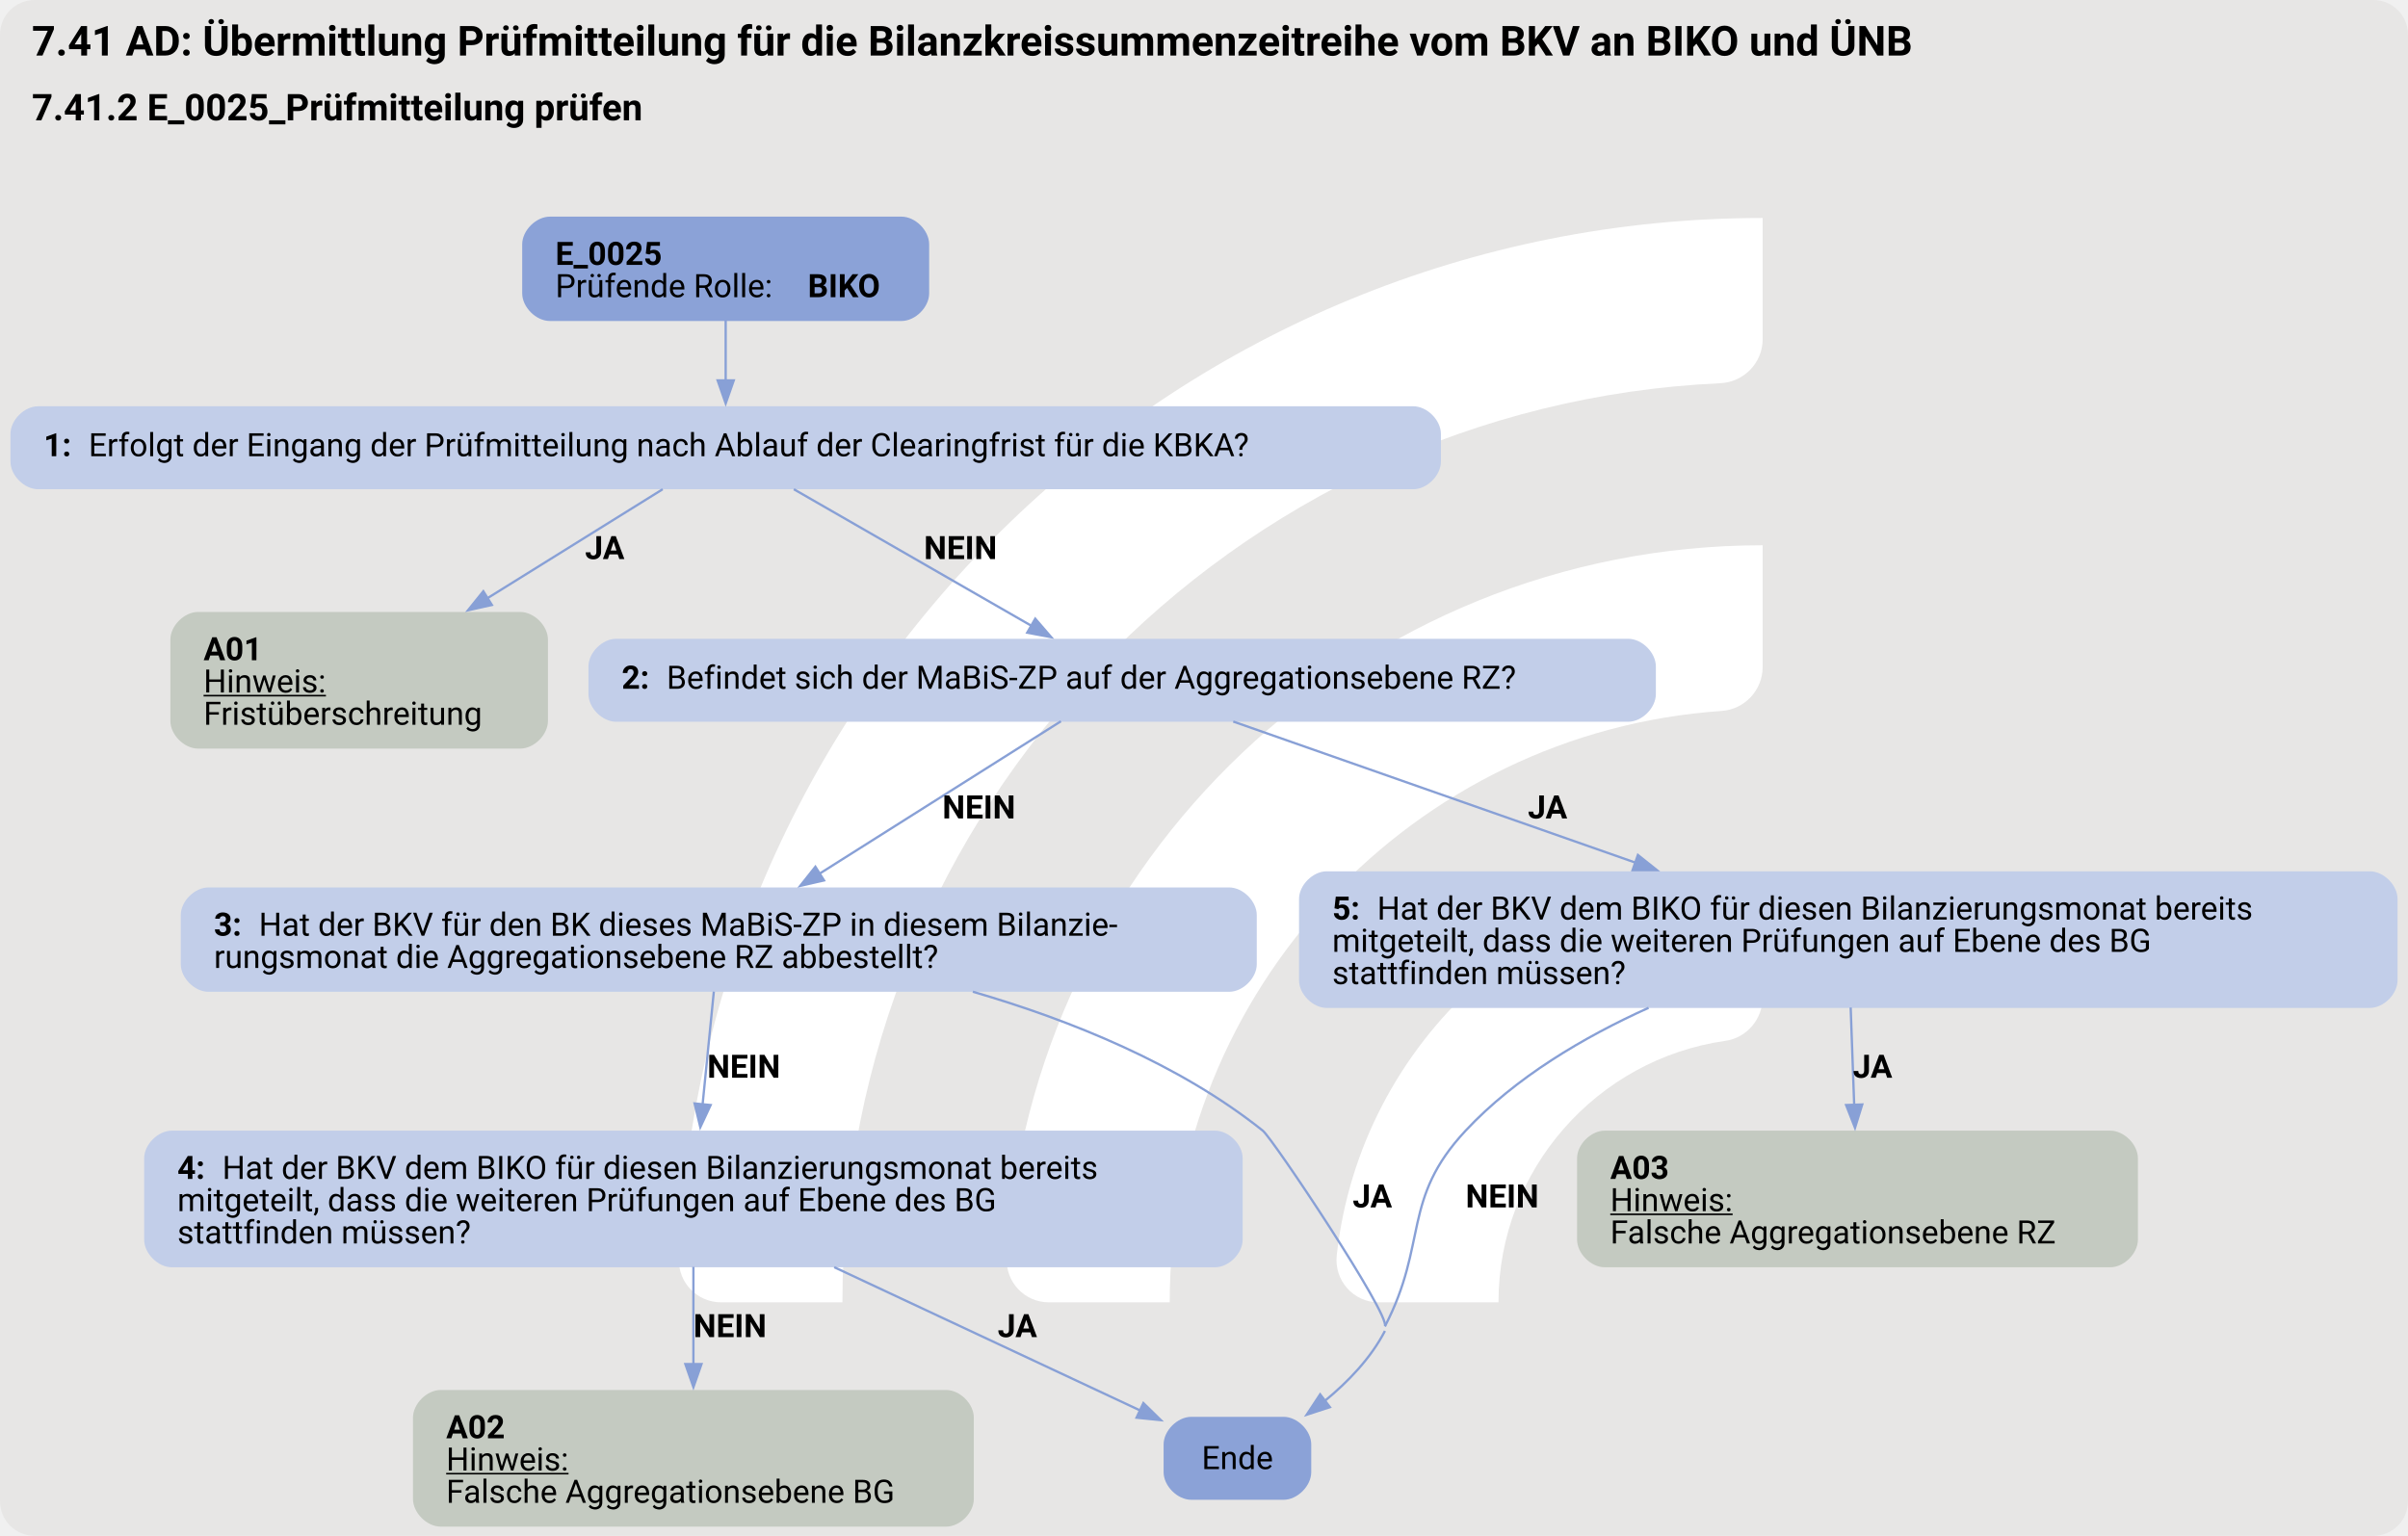
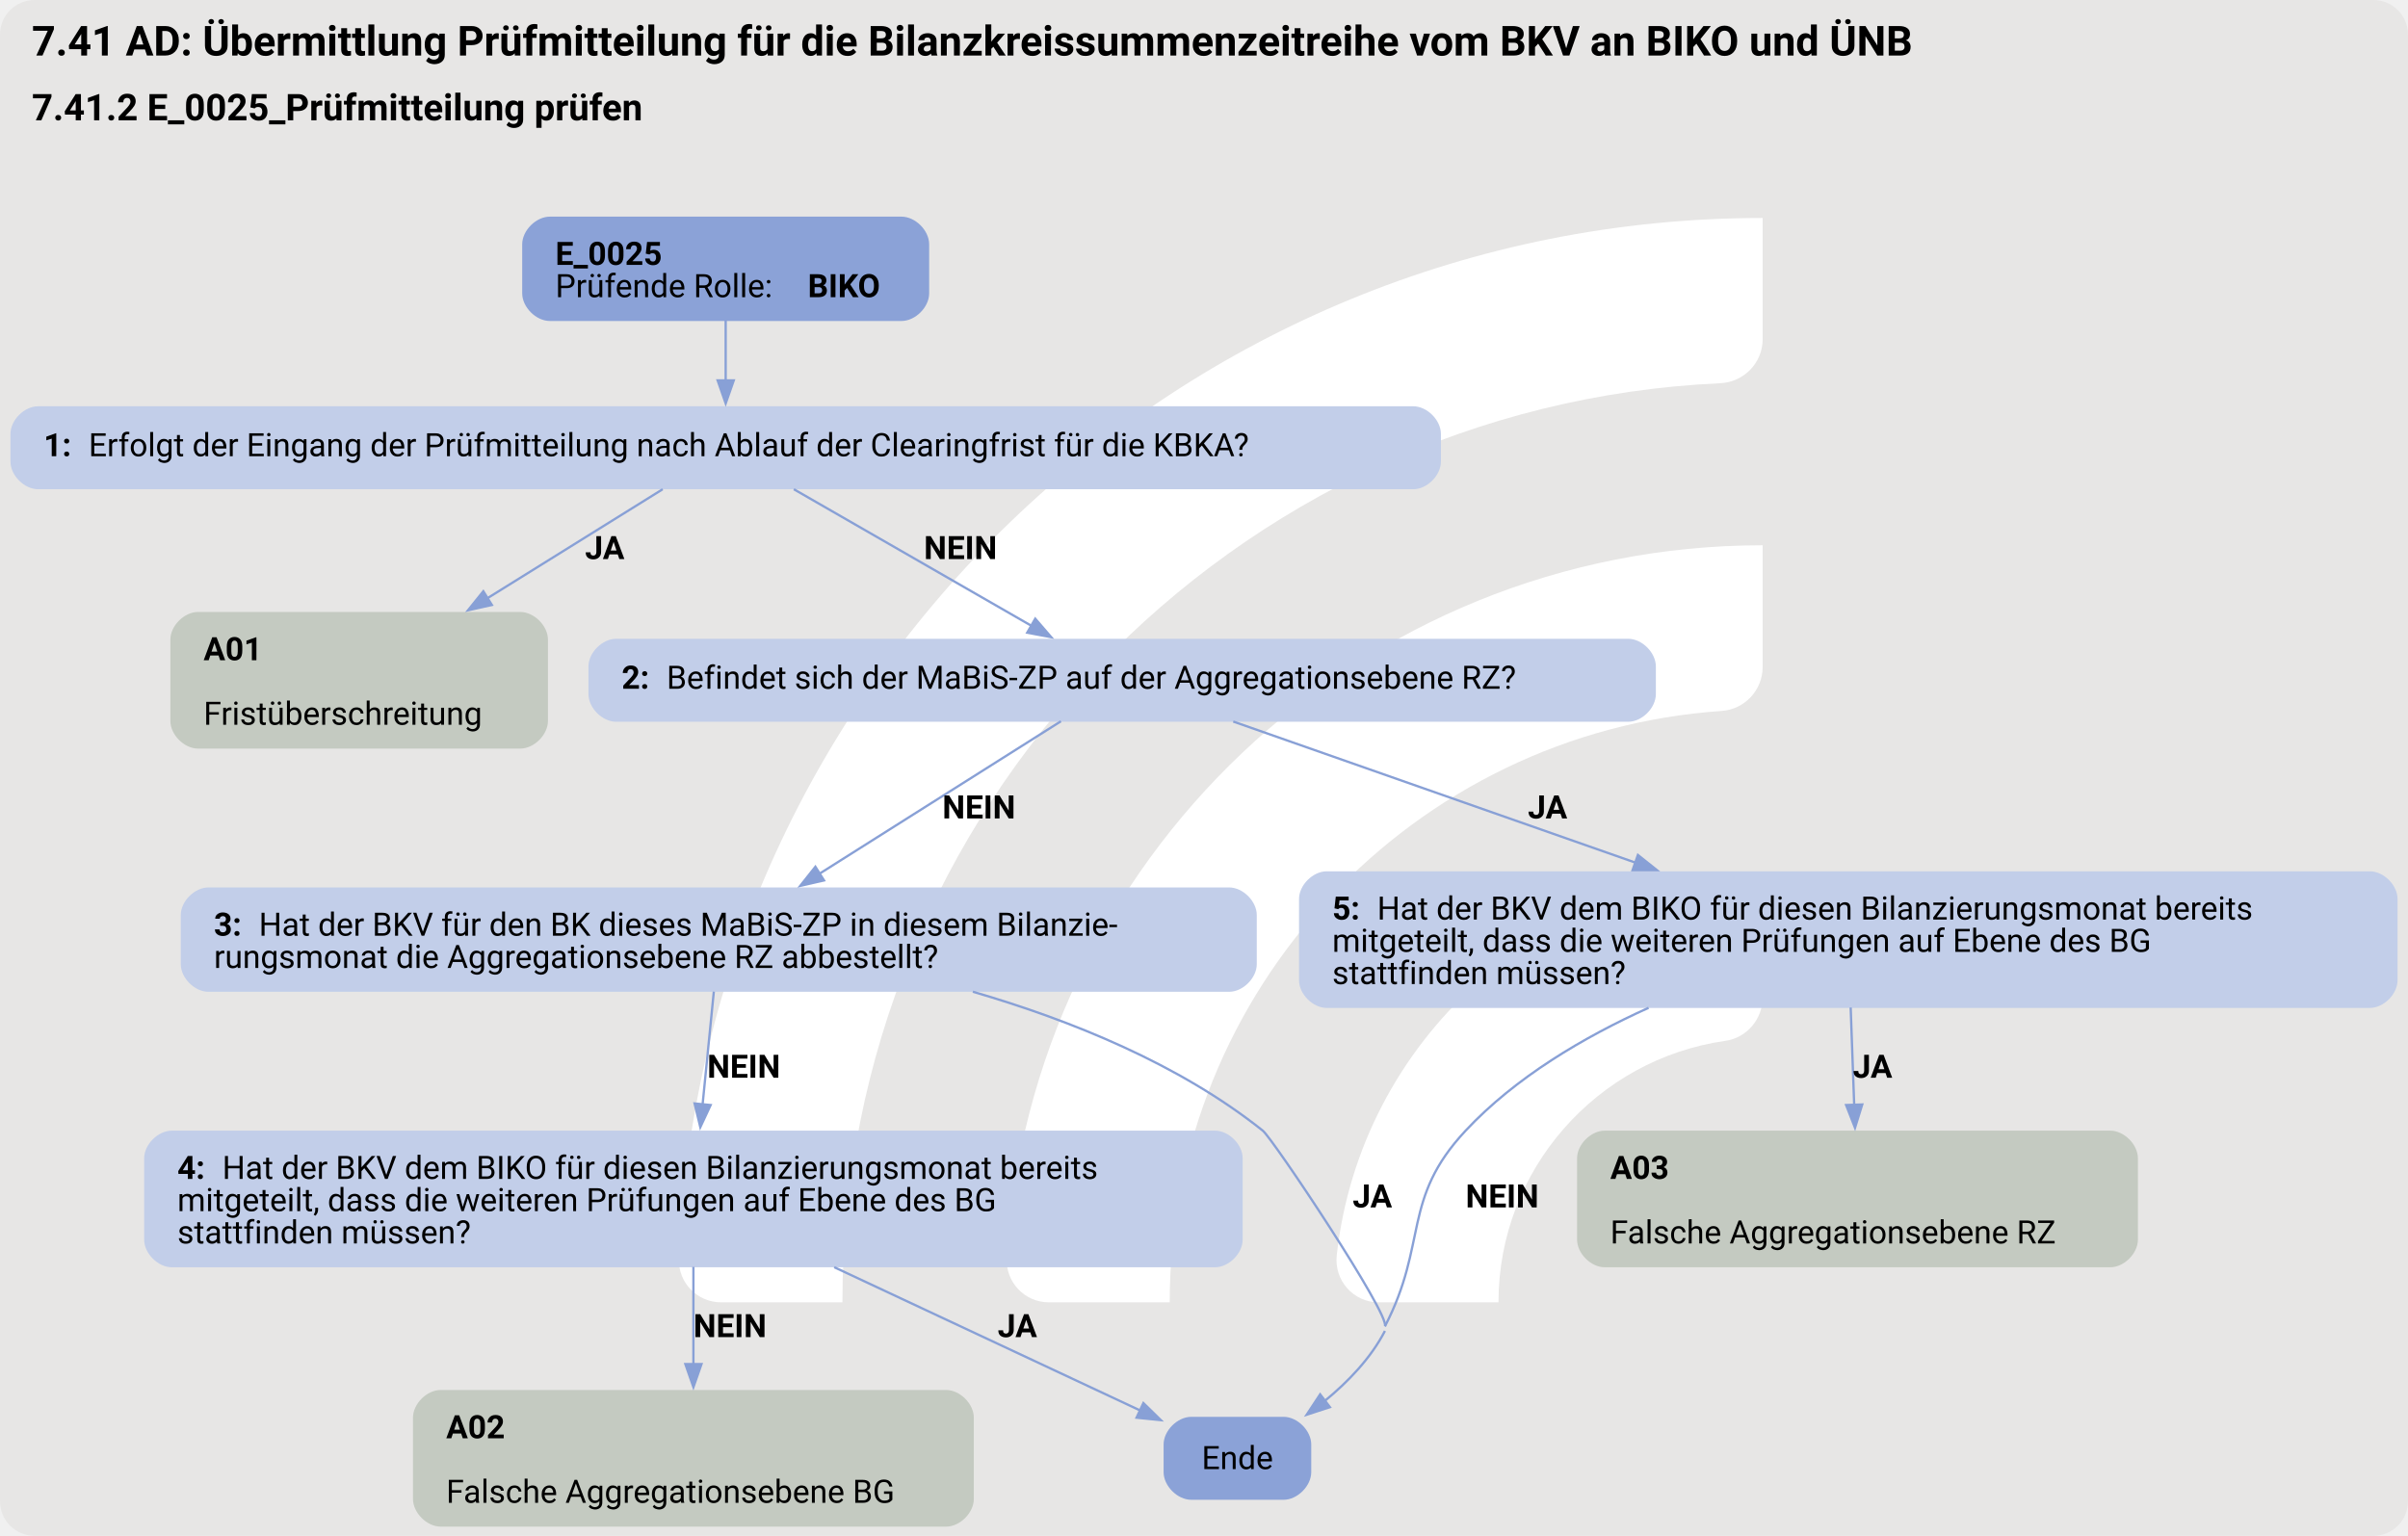
<svg xmlns="http://www.w3.org/2000/svg" version="1.1" width="1392.0px" viewBox="0 0 1392.0 888.0" height="888.0px">
  <g>
    <svg version="1.1" width="1392.0px" viewBox="0 0 1392.0 888.0" height="888.0px">
      <rect fill="#e7e6e5" x="0" y="0" width="1392.0" height="888.0" rx="20" ry="20" />
      <g>
        <g transform="translate(333.873, 88.8) scale(1 1) translate(0, 0) scale(1.250352 1.250352) ">
          <defs>
            <style>.cls-1{fill:#fff;}</style>
          </defs>
          <path class="cls-1" d="M122.44,531.2h-56.1c-11,0-19.9-9.12-19.46-20.11C57.47,243.89,278.15,29.78,547.91,29.78v56.02c0,10.98-8.69,19.89-19.66,20.39-225.51,10.31-405.8,197-405.8,425Z" />
          <path class="cls-1" d="M273.78,531.2h-55.93c-11.23,0-20.09-9.48-19.43-20.69,10.74-183.44,163.39-329.39,349.48-329.39v56.26c0,10.71-8.27,19.62-18.96,20.35-142.35,9.77-255.17,128.69-255.17,273.46Z" />
          <path class="cls-1" d="M425.77,531.2h-55.45c-11.65,0-20.6-10.17-19.33-21.75,10.87-99.03,95.03-176.34,196.92-176.34v57.01c0,10.05-7.28,18.75-17.23,20.16-59.22,8.4-104.91,59.42-104.91,120.92Z" />
        </g>
        <svg width="1044pt" height="666pt" viewBox="0.00 0.00 1043.55 666.40">
          <g id="graph0" class="graph" transform="scale(1 1) rotate(0) translate(4 662.4)">
            <text text-anchor="start" x="9.27" y="-638.3" font-family="Roboto, sans-serif" font-weight="bold" font-size="18.00">7.41 AD: Übermittlung Prüfmitteilung für die Bilanzkreissummenzeitreihe vom BKV an BIKO und ÜNB</text>
            <text text-anchor="start" x="9.27" y="-610.2" font-family="Roboto, sans-serif" font-weight="bold" font-size="16.00">7.41.2 E_0025_Prüfmitteilung prüfen</text>
            <g id="node1" class="node">
              <path fill="#8ba2d7" stroke="black" stroke-width="0" d="M386.55,-568.4C386.55,-568.4 234,-568.4 234,-568.4 228,-568.4 222,-562.4 222,-556.4 222,-556.4 222,-535.12 222,-535.12 222,-529.12 228,-523.12 234,-523.12 234,-523.12 386.55,-523.12 386.55,-523.12 392.55,-523.12 398.55,-529.12 398.55,-535.12 398.55,-535.12 398.55,-556.4 398.55,-556.4 398.55,-562.4 392.55,-568.4 386.55,-568.4" />
              <text text-anchor="start" x="236.4" y="-547.46" font-family="Roboto, sans-serif" font-weight="bold" font-size="14.00">E_0025</text>
              <text text-anchor="start" x="236.4" y="-533.46" font-family="Roboto, sans-serif" font-size="14.00">Prüfende Rolle: </text>
              <text text-anchor="start" x="345.9" y="-533.46" font-family="Roboto, sans-serif" font-weight="bold" font-size="14.00">BIKO</text>
            </g>
            <g id="node2" class="node">
              <path fill="#c2cee9" stroke="black" stroke-width="0" d="M608.55,-486.12C608.55,-486.12 12,-486.12 12,-486.12 6,-486.12 0,-480.12 0,-474.12 0,-474.12 0,-462.12 0,-462.12 0,-456.12 6,-450.12 12,-450.12 12,-450.12 608.55,-450.12 608.55,-450.12 614.55,-450.12 620.55,-456.12 620.55,-462.12 620.55,-462.12 620.55,-474.12 620.55,-474.12 620.55,-480.12 614.55,-486.12 608.55,-486.12" />
              <text text-anchor="start" x="14.4" y="-464.44" font-family="Roboto, sans-serif" font-weight="bold" font-size="14.00">1: </text>
              <text text-anchor="start" x="33.9" y="-464.44" font-family="Roboto, sans-serif" font-size="14.00">Erfolgt der Eingang der Prüfmitteilung nach Ablauf der Clearingfrist für die KBKA?</text>
            </g>
            <g id="edge1" class="edge">
              <path fill="none" stroke="#88a0d6" d="M310.27,-523.29C310.27,-515.21 310.27,-505.91 310.27,-497.31" />
              <polygon fill="#88a0d6" stroke="#88a0d6" points="313.78,-497.35 310.28,-487.35 306.78,-497.35 313.78,-497.35" />
            </g>
            <g id="node3" class="node">
              <path fill="#c4cac1" stroke="black" stroke-width="0" d="M221.17,-396.87C221.17,-396.87 81.37,-396.87 81.37,-396.87 75.37,-396.87 69.37,-390.87 69.37,-384.87 69.37,-384.87 69.37,-349.59 69.37,-349.59 69.37,-343.59 75.37,-337.59 81.37,-337.59 81.37,-337.59 221.17,-337.59 221.17,-337.59 227.17,-337.59 233.17,-343.59 233.17,-349.59 233.17,-349.59 233.17,-384.87 233.17,-384.87 233.17,-390.87 227.17,-396.87 221.17,-396.87" />
              <text text-anchor="start" x="83.77" y="-375.93" font-family="Roboto, sans-serif" font-weight="bold" font-size="14.00">A01</text>
-               <text text-anchor="start" x="83.77" y="-361.93" font-family="Roboto, sans-serif" text-decoration="underline" font-size="14.00">Hinweis:</text>
              <text text-anchor="start" x="83.77" y="-347.93" font-family="Roboto, sans-serif" font-size="14.00">Fristüberschreitung</text>
            </g>
            <g id="edge2" class="edge">
              <path fill="none" stroke="#88a0d6" d="M282.94,-450.12C262.08,-437.14 232.63,-418.83 206.88,-402.81" />
              <polygon fill="#88a0d6" stroke="#88a0d6" points="208.84,-399.91 198.5,-397.6 205.14,-405.85 208.84,-399.91" />
              <text text-anchor="start" x="249.27" y="-419.82" font-family="Roboto, sans-serif" font-weight="bold" font-size="14.00">JA</text>
            </g>
            <g id="node4" class="node">
              <path fill="#c2cee9" stroke="black" stroke-width="0" d="M701.8,-385.23C701.8,-385.23 262.75,-385.23 262.75,-385.23 256.75,-385.23 250.75,-379.23 250.75,-373.23 250.75,-373.23 250.75,-361.23 250.75,-361.23 250.75,-355.23 256.75,-349.23 262.75,-349.23 262.75,-349.23 701.8,-349.23 701.8,-349.23 707.8,-349.23 713.8,-355.23 713.8,-361.23 713.8,-361.23 713.8,-373.23 713.8,-373.23 713.8,-379.23 707.8,-385.23 701.8,-385.23" />
              <text text-anchor="start" x="265.15" y="-363.55" font-family="Roboto, sans-serif" font-weight="bold" font-size="14.00">2: </text>
              <text text-anchor="start" x="284.65" y="-363.55" font-family="Roboto, sans-serif" font-size="14.00">Befindet sich der MaBiS-ZP auf der Aggregationsebene RZ?</text>
            </g>
            <g id="edge3" class="edge">
              <path fill="none" stroke="#88a0d6" d="M339.84,-450.12C368.36,-433.73 411.69,-408.81 443.07,-390.77" />
              <polygon fill="#88a0d6" stroke="#88a0d6" points="444.57,-393.95 451.49,-385.93 441.08,-387.88 444.57,-393.95" />
              <text text-anchor="start" x="396.27" y="-419.82" font-family="Roboto, sans-serif" font-weight="bold" font-size="14.00">NEIN</text>
            </g>
            <g id="node5" class="node">
              <path fill="#c2cee9" stroke="black" stroke-width="0" d="M528.67,-277.34C528.67,-277.34 85.88,-277.34 85.88,-277.34 79.88,-277.34 73.88,-271.34 73.88,-265.34 73.88,-265.34 73.88,-244.06 73.88,-244.06 73.88,-238.06 79.88,-232.06 85.88,-232.06 85.88,-232.06 528.67,-232.06 528.67,-232.06 534.67,-232.06 540.67,-238.06 540.67,-244.06 540.67,-244.06 540.67,-265.34 540.67,-265.34 540.67,-271.34 534.67,-277.34 528.67,-277.34" />
              <text text-anchor="start" x="88.27" y="-256.4" font-family="Roboto, sans-serif" font-weight="bold" font-size="14.00">3: </text>
              <text text-anchor="start" x="107.77" y="-256.4" font-family="Roboto, sans-serif" font-size="14.00">Hat der BKV für den BK dieses MaBiS-ZP in diesem Bilanzie-</text>
              <text text-anchor="start" x="88.27" y="-242.4" font-family="Roboto, sans-serif" font-size="14.00">rungsmonat die Aggregationsebene RZ abbestellt?</text>
            </g>
            <g id="edge4" class="edge">
              <path fill="none" stroke="#88a0d6" d="M455.7,-349.44C427.85,-331.85 383.66,-303.94 350.72,-283.14" />
              <polygon fill="#88a0d6" stroke="#88a0d6" points="352.93,-280.4 342.61,-278.02 349.19,-286.32 352.93,-280.4" />
              <text text-anchor="start" x="404.27" y="-307.29" font-family="Roboto, sans-serif" font-weight="bold" font-size="14.00">NEIN</text>
            </g>
            <g id="node9" class="node">
              <path fill="#c2cee9" stroke="black" stroke-width="0" d="M1023.55,-284.34C1023.55,-284.34 571,-284.34 571,-284.34 565,-284.34 559,-278.34 559,-272.34 559,-272.34 559,-237.06 559,-237.06 559,-231.06 565,-225.06 571,-225.06 571,-225.06 1023.55,-225.06 1023.55,-225.06 1029.55,-225.06 1035.55,-231.06 1035.55,-237.06 1035.55,-237.06 1035.55,-272.34 1035.55,-272.34 1035.55,-278.34 1029.55,-284.34 1023.55,-284.34" />
              <text text-anchor="start" x="573.4" y="-263.4" font-family="Roboto, sans-serif" font-weight="bold" font-size="14.00">5: </text>
              <text text-anchor="start" x="592.9" y="-263.4" font-family="Roboto, sans-serif" font-size="14.00">Hat der BKV dem BIKO für diesen Bilanzierungsmonat bereits</text>
              <text text-anchor="start" x="573.4" y="-249.4" font-family="Roboto, sans-serif" font-size="14.00">mitgeteilt, dass die weiteren Prüfungen auf Ebene des BG</text>
              <text text-anchor="start" x="573.4" y="-235.4" font-family="Roboto, sans-serif" font-size="14.00">stattfinden müssen?</text>
            </g>
            <g id="edge5" class="edge">
              <path fill="none" stroke="#88a0d6" d="M530.46,-349.32C576.78,-333.07 648,-308.08 705.2,-288.01" />
              <polygon fill="#88a0d6" stroke="#88a0d6" points="706.01,-291.43 714.29,-284.82 703.69,-284.83 706.01,-291.43" />
              <text text-anchor="start" x="658.27" y="-307.29" font-family="Roboto, sans-serif" font-weight="bold" font-size="14.00">JA</text>
            </g>
            <g id="node6" class="node">
              <path fill="#8ba2d7" stroke="black" stroke-width="0" d="M552.3,-47.64C552.3,-47.64 512.25,-47.64 512.25,-47.64 506.25,-47.64 500.25,-41.64 500.25,-35.64 500.25,-35.64 500.25,-23.64 500.25,-23.64 500.25,-17.64 506.25,-11.64 512.25,-11.64 512.25,-11.64 552.3,-11.64 552.3,-11.64 558.3,-11.64 564.3,-17.64 564.3,-23.64 564.3,-23.64 564.3,-35.64 564.3,-35.64 564.3,-41.64 558.3,-47.64 552.3,-47.64" />
              <text text-anchor="middle" x="532.27" y="-24.96" font-family="Roboto, sans-serif" font-size="14.00">Ende</text>
            </g>
            <g id="edge7" class="edge">
              <path fill="none" stroke="#88a0d6" d="M417.49,-232.09C460.04,-219.71 507.08,-200.68 543.27,-171.81 547.62,-168.34 598.57,-91.97 596.27,-86.91" />
              <path fill="none" stroke="#88a0d6" d="M596.27,-84.91C590.16,-73.1 580.27,-62.81 570.08,-54.47" />
              <polygon fill="#88a0d6" stroke="#88a0d6" points="572.4,-51.84 562.33,-48.56 568.16,-57.4 572.4,-51.84" />
              <text text-anchor="start" x="582.27" y="-138.5" font-family="Roboto, sans-serif" font-weight="bold" font-size="14.00">JA</text>
            </g>
            <g id="node7" class="node">
              <path fill="#c2cee9" stroke="black" stroke-width="0" d="M522.55,-171.81C522.55,-171.81 70,-171.81 70,-171.81 64,-171.81 58,-165.81 58,-159.81 58,-159.81 58,-124.53 58,-124.53 58,-118.53 64,-112.53 70,-112.53 70,-112.53 522.55,-112.53 522.55,-112.53 528.55,-112.53 534.55,-118.53 534.55,-124.53 534.55,-124.53 534.55,-159.81 534.55,-159.81 534.55,-165.81 528.55,-171.81 522.55,-171.81" />
              <text text-anchor="start" x="72.4" y="-150.87" font-family="Roboto, sans-serif" font-weight="bold" font-size="14.00">4: </text>
              <text text-anchor="start" x="91.9" y="-150.87" font-family="Roboto, sans-serif" font-size="14.00">Hat der BKV dem BIKO für diesen Bilanzierungsmonat bereits</text>
              <text text-anchor="start" x="72.4" y="-136.87" font-family="Roboto, sans-serif" font-size="14.00">mitgeteilt, dass die weiteren Prüfungen auf Ebene des BG</text>
              <text text-anchor="start" x="72.4" y="-122.87" font-family="Roboto, sans-serif" font-size="14.00">stattfinden müssen?</text>
            </g>
            <g id="edge6" class="edge">
              <path fill="none" stroke="#88a0d6" d="M305.13,-232.13C303.74,-218.14 301.88,-199.5 300.23,-182.89" />
              <polygon fill="#88a0d6" stroke="#88a0d6" points="303.75,-182.92 299.27,-173.31 296.78,-183.61 303.75,-182.92" />
              <text text-anchor="start" x="302.27" y="-194.76" font-family="Roboto, sans-serif" font-weight="bold" font-size="14.00">NEIN</text>
            </g>
            <g id="edge9" class="edge">
              <path fill="none" stroke="#88a0d6" d="M357.36,-112.56C399,-93.06 453.08,-67.73 490.01,-50.43" />
              <polygon fill="#88a0d6" stroke="#88a0d6" points="491.48,-53.61 499.05,-46.2 488.51,-47.27 491.48,-53.61" />
              <text text-anchor="start" x="428.27" y="-82.23" font-family="Roboto, sans-serif" font-weight="bold" font-size="14.00">JA</text>
            </g>
            <g id="node8" class="node">
              <path fill="#c4cac1" stroke="black" stroke-width="0" d="M405.92,-59.28C405.92,-59.28 186.62,-59.28 186.62,-59.28 180.62,-59.28 174.62,-53.28 174.62,-47.28 174.62,-47.28 174.62,-12 174.62,-12 174.62,-6 180.62,0 186.62,0 186.62,0 405.92,0 405.92,0 411.92,0 417.92,-6 417.92,-12 417.92,-12 417.92,-47.28 417.92,-47.28 417.92,-53.28 411.92,-59.28 405.92,-59.28" />
              <text text-anchor="start" x="189.02" y="-38.34" font-family="Roboto, sans-serif" font-weight="bold" font-size="14.00">A02</text>
-               <text text-anchor="start" x="189.02" y="-24.34" font-family="Roboto, sans-serif" text-decoration="underline" font-size="14.00">Hinweis:</text>
              <text text-anchor="start" x="189.02" y="-10.34" font-family="Roboto, sans-serif" font-size="14.00">Falsche Aggregationsebene BG</text>
            </g>
            <g id="edge8" class="edge">
              <path fill="none" stroke="#88a0d6" d="M296.27,-112.71C296.27,-99.81 296.27,-84.35 296.27,-70.34" />
              <polygon fill="#88a0d6" stroke="#88a0d6" points="299.78,-70.52 296.28,-60.52 292.78,-70.52 299.78,-70.52" />
              <text text-anchor="start" x="296.27" y="-82.23" font-family="Roboto, sans-serif" font-weight="bold" font-size="14.00">NEIN</text>
            </g>
            <g id="edge11" class="edge">
              <path fill="none" stroke="#88a0d6" d="M710.64,-225.11C682.45,-212.38 652.89,-194.93 631.27,-171.81 603.4,-141.99 615.05,-123.15 596.27,-86.91" />
              <text text-anchor="start" x="631.27" y="-138.5" font-family="Roboto, sans-serif" font-weight="bold" font-size="14.00">NEIN</text>
            </g>
            <g id="node10" class="node">
              <path fill="#c4cac1" stroke="black" stroke-width="0" d="M910.92,-171.81C910.92,-171.81 691.62,-171.81 691.62,-171.81 685.62,-171.81 679.62,-165.81 679.62,-159.81 679.62,-159.81 679.62,-124.53 679.62,-124.53 679.62,-118.53 685.62,-112.53 691.62,-112.53 691.62,-112.53 910.92,-112.53 910.92,-112.53 916.92,-112.53 922.92,-118.53 922.92,-124.53 922.92,-124.53 922.92,-159.81 922.92,-159.81 922.92,-165.81 916.92,-171.81 910.92,-171.81" />
              <text text-anchor="start" x="694.02" y="-150.87" font-family="Roboto, sans-serif" font-weight="bold" font-size="14.00">A03</text>
-               <text text-anchor="start" x="694.02" y="-136.87" font-family="Roboto, sans-serif" text-decoration="underline" font-size="14.00">Hinweis:</text>
              <text text-anchor="start" x="694.02" y="-122.87" font-family="Roboto, sans-serif" font-size="14.00">Falsche Aggregationsebene RZ</text>
            </g>
            <g id="edge10" class="edge">
              <path fill="none" stroke="#88a0d6" d="M798.31,-225.24C798.77,-212.34 799.33,-196.88 799.84,-182.87" />
              <polygon fill="#88a0d6" stroke="#88a0d6" points="803.33,-183.17 800.19,-173.05 796.33,-182.92 803.33,-183.17" />
              <text text-anchor="start" x="799.27" y="-194.76" font-family="Roboto, sans-serif" font-weight="bold" font-size="14.00">JA</text>
            </g>
          </g>
        </svg>
      </g>
    </svg>
  </g>
</svg>
